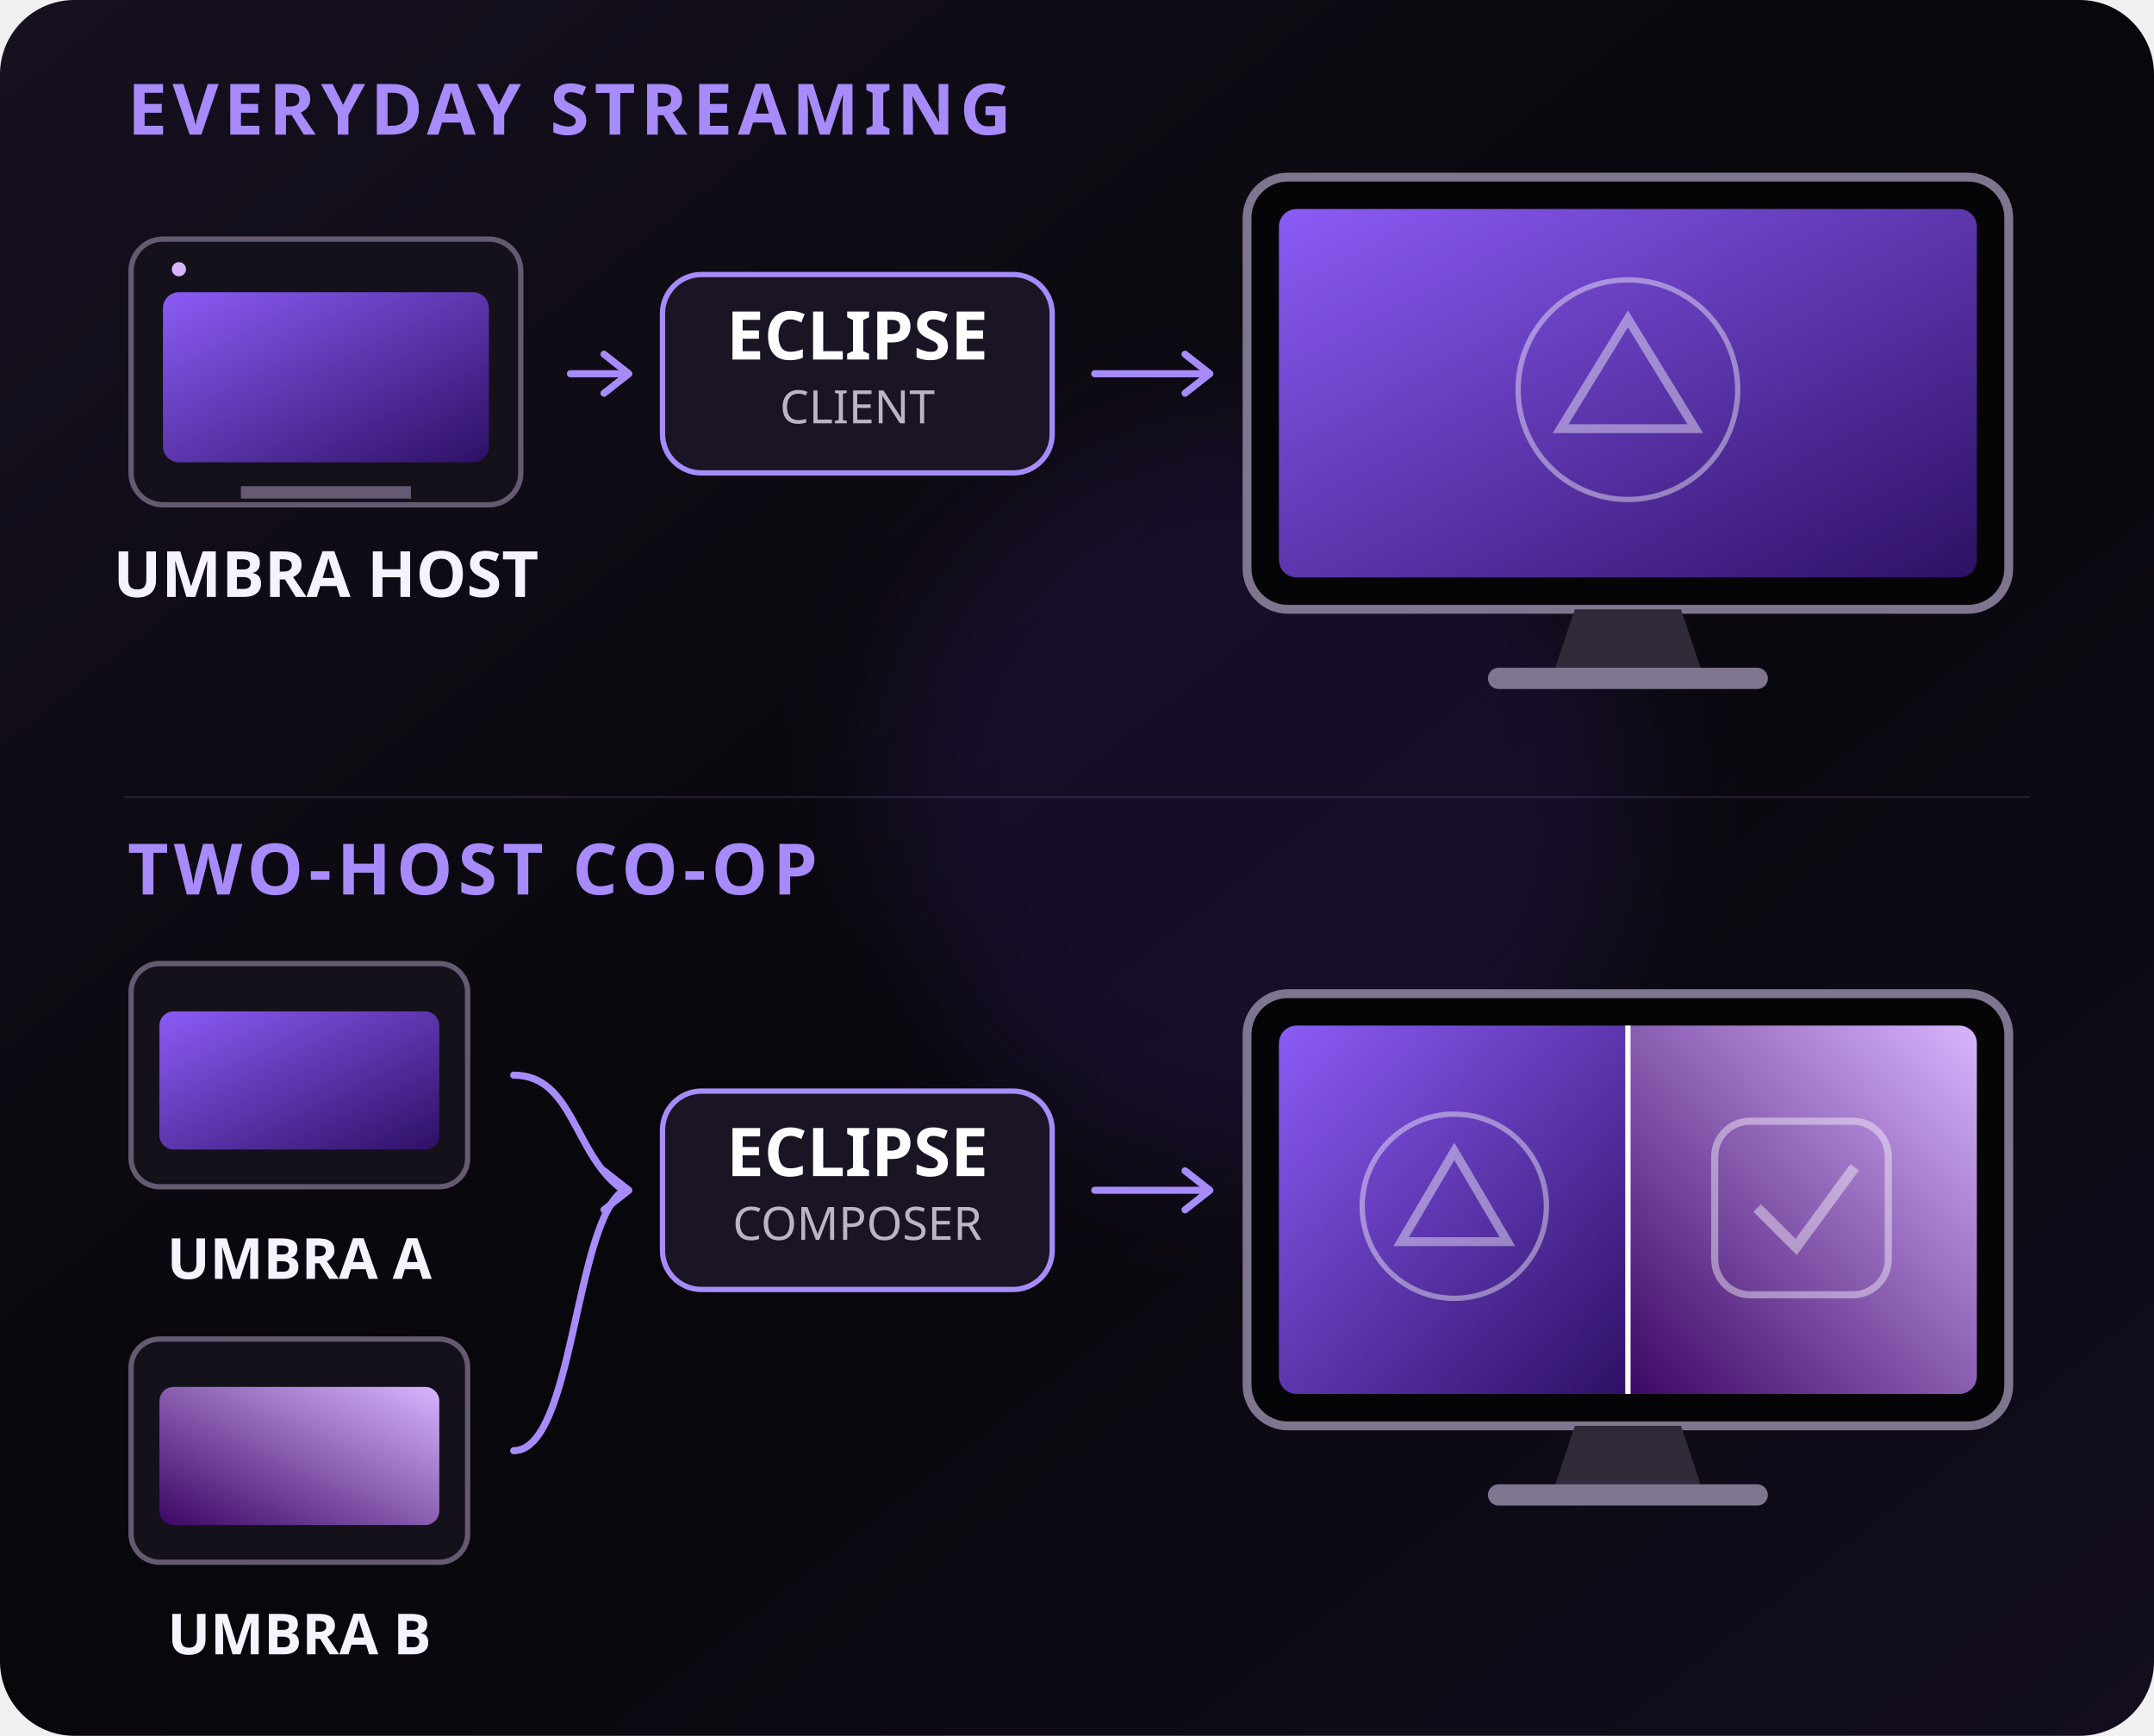
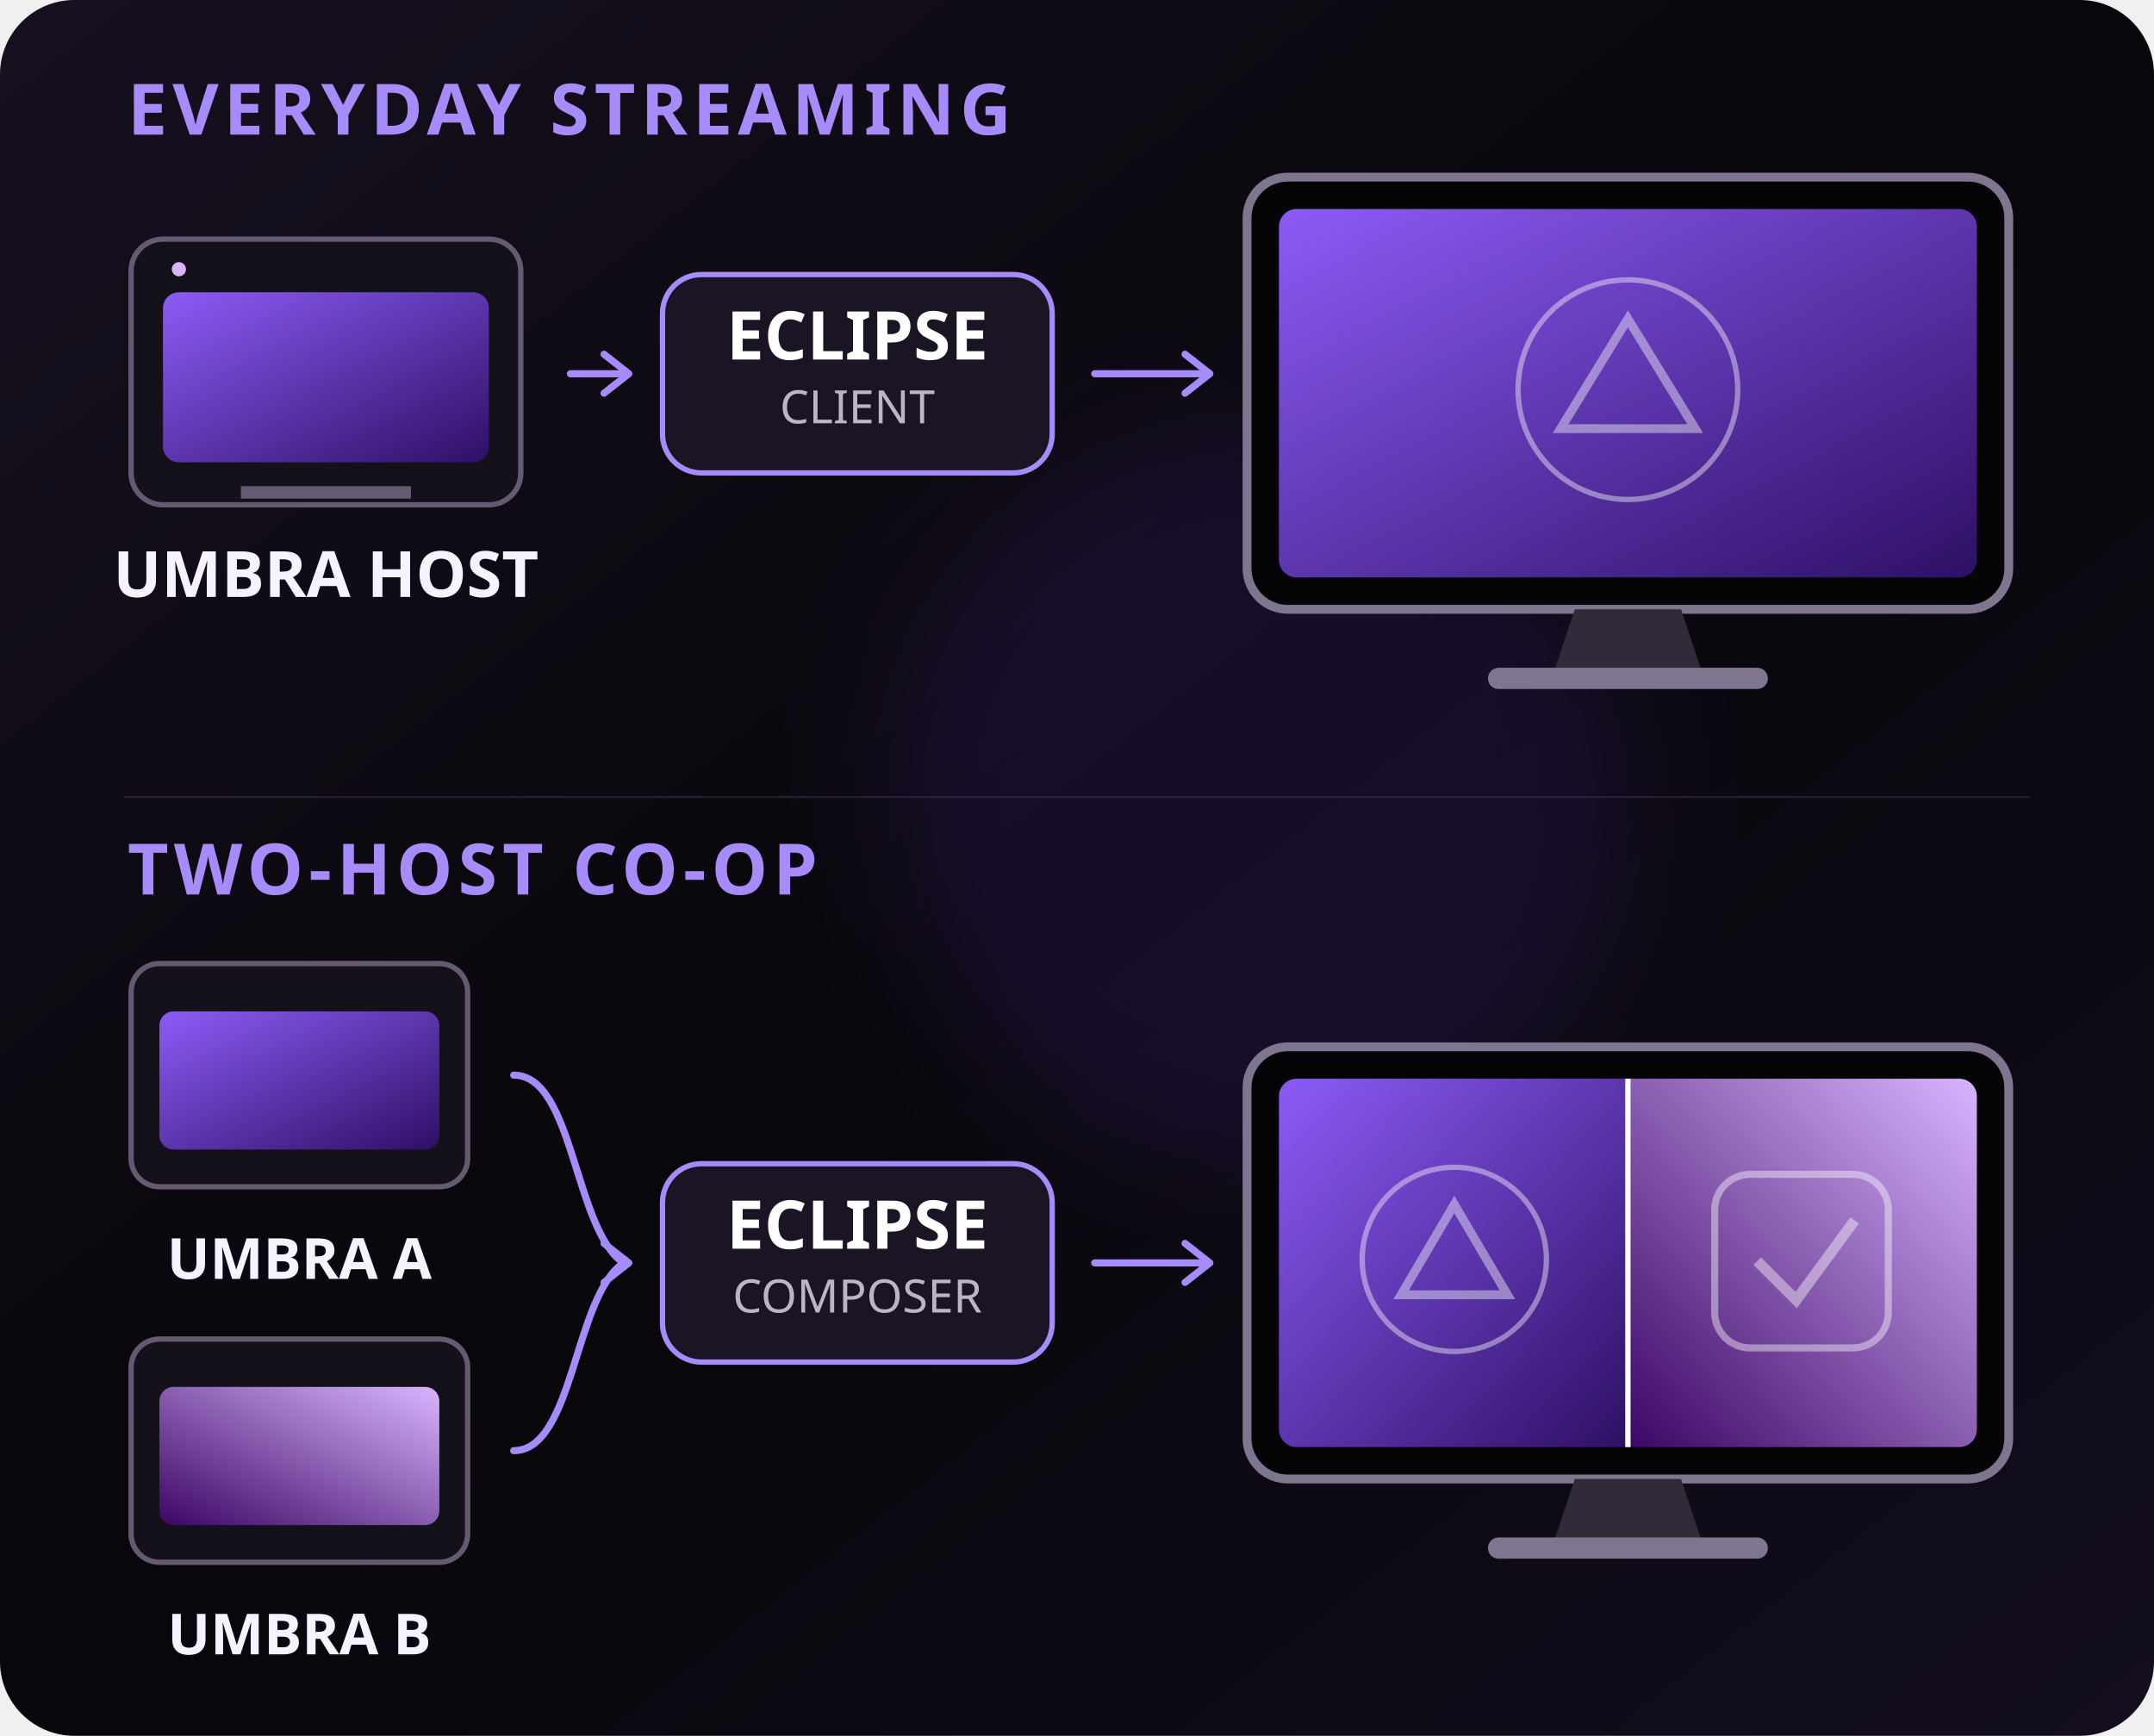
<svg xmlns="http://www.w3.org/2000/svg" viewBox="0 0 1216 980" role="img" aria-labelledby="title desc">
  <defs>
    <linearGradient id="bg" x1="0" x2="1" y1="0" y2="1">
      <stop stop-color="#171020" />
      <stop offset=".5" stop-color="#08070b" />
      <stop offset="1" stop-color="#130d1e" />
    </linearGradient>
    <linearGradient id="a" x1="0" x2="1" y1="0" y2="1">
      <stop stop-color="#8b5cf6" />
      <stop offset="1" stop-color="#2e1065" />
    </linearGradient>
    <linearGradient id="b" x1="0" x2="1" y1="1" y2="0">
      <stop stop-color="#3b0764" />
      <stop offset="1" stop-color="#d8b4fe" />
    </linearGradient>
    <filter id="glow" x="-80%" y="-80%" width="260%" height="260%">
      <feGaussianBlur stdDeviation="32" />
    </filter>
  </defs>
  <rect width="1216" height="980" rx="42" fill="url(#bg)" />
  <circle cx="710" cy="450" r="210" fill="#7c3aed" opacity=".12" filter="url(#glow)" />
  <path d="M70 450H1146" stroke="#d8b4fe" stroke-opacity=".13" />
  <g font-family="ui-sans-serif,system-ui,sans-serif">
    <text x="72" y="76" fill="#a78bfa" font-size="40" font-weight="800" letter-spacing="3">EVERYDAY STREAMING</text>
    <text x="72" y="505" fill="#a78bfa" font-size="40" font-weight="800" letter-spacing="3">TWO-HOST CO-OP</text>
  </g>
  <g transform="translate(74 135)">
    <g>
      <rect width="220" height="150" rx="18" fill="#14111a" stroke="#655a72" stroke-width="3" />
      <rect x="18" y="30" width="184" height="96" rx="9" fill="url(#a)" />
      <circle cx="27" cy="17" r="4" fill="#d8b4fe" />
      <path d="M62 143h96" stroke="#655a72" stroke-width="7" />
      <text x="110" y="202" fill="#f5f3ff" font-family="ui-sans-serif,system-ui,sans-serif" font-size="36" font-weight="800" text-anchor="middle">UMBRA HOST</text>
    </g>
    <path d="M248 76H278" stroke="#a78bfa" stroke-width="4" stroke-linecap="round" />
    <path d="m267 65 14 11-14 11" fill="none" stroke="#a78bfa" stroke-width="4" stroke-linecap="round" stroke-linejoin="round" />
    <g transform="translate(300 20)">
      <rect width="220" height="112" rx="22" fill="#1a1424" stroke="#a78bfa" stroke-width="3" />
      <text x="110" y="48" fill="#fff" font-family="ui-sans-serif,system-ui,sans-serif" font-size="38" font-weight="900" text-anchor="middle">ECLIPSE</text>
      <text x="110" y="84" fill="#bdb4c8" font-family="ui-sans-serif,system-ui,sans-serif" font-size="26" text-anchor="middle">CLIENT</text>
    </g>
    <path d="M544 76H606" stroke="#a78bfa" stroke-width="4" stroke-linecap="round" />
    <path d="m595 65 14 11-14 11" fill="none" stroke="#a78bfa" stroke-width="4" stroke-linecap="round" stroke-linejoin="round" />
    <g transform="translate(630 -35)">
      <rect width="430" height="244" rx="23" fill="#050507" stroke="#80758f" stroke-width="5" />
      <rect x="18" y="18" width="394" height="208" rx="10" fill="url(#a)" />
      <g fill="none" stroke="#fff" stroke-opacity=".42">
        <circle cx="215" cy="120" r="62" stroke-width="3" />
        <path d="m177 142 38-62 38 62Z" stroke-width="5" />
      </g>
      <path d="M185 244h60l13 39h-86l13-39Z" fill="#302a39" />
      <path d="M142 283h146" stroke="#80758f" stroke-width="12" stroke-linecap="round" />
    </g>
  </g>
  <g transform="translate(74 596)">
    <g transform="translate(0 -52)">
      <rect width="190" height="126" rx="16" fill="#14111a" stroke="#655a72" stroke-width="3" />
      <rect x="16" y="27" width="158" height="78" rx="8" fill="url(#a)" />
      <text x="95" y="178" fill="#f5f3ff" font-family="ui-sans-serif,system-ui,sans-serif" font-size="32" font-weight="800" text-anchor="middle">UMBRA A</text>
    </g>
    <g transform="translate(0 160)">
      <rect width="190" height="126" rx="16" fill="#14111a" stroke="#655a72" stroke-width="3" />
      <rect x="16" y="27" width="158" height="78" rx="8" fill="url(#b)" />
      <text x="95" y="178" fill="#f5f3ff" font-family="ui-sans-serif,system-ui,sans-serif" font-size="32" font-weight="800" text-anchor="middle">UMBRA B</text>
    </g>
-     <path d="M216 11C250 11 250 57 278 76M216 223C250 223 250 95 278 76" fill="none" stroke="#a78bfa" stroke-width="4" stroke-linecap="round" />
-     <path d="m267 65 14 11-14 11" fill="none" stroke="#a78bfa" stroke-width="4" stroke-linecap="round" stroke-linejoin="round" />
-     <g transform="translate(300 20)">
+     <path d="M216 11C250 11 250 98 278 117M216 223C250 223 250 136 278 117" fill="none" stroke="#a78bfa" stroke-width="4" stroke-linecap="round" />
+     <path d="m267 106 14 11-14 11" fill="none" stroke="#a78bfa" stroke-width="4" stroke-linecap="round" stroke-linejoin="round" />
+     <g transform="translate(300 61)">
      <rect width="220" height="112" rx="22" fill="#1a1424" stroke="#a78bfa" stroke-width="3" />
      <text x="110" y="48" fill="#fff" font-family="ui-sans-serif,system-ui,sans-serif" font-size="38" font-weight="900" text-anchor="middle">ECLIPSE</text>
      <text x="110" y="84" fill="#bdb4c8" font-family="ui-sans-serif,system-ui,sans-serif" font-size="26" text-anchor="middle">COMPOSER</text>
    </g>
-     <path d="M544 76H606" stroke="#a78bfa" stroke-width="4" stroke-linecap="round" />
-     <path d="m595 65 14 11-14 11" fill="none" stroke="#a78bfa" stroke-width="4" stroke-linecap="round" stroke-linejoin="round" />
-     <g transform="translate(630 -35)">
+     <path d="M544 117H606" stroke="#a78bfa" stroke-width="4" stroke-linecap="round" />
+     <path d="m595 106 14 11-14 11" fill="none" stroke="#a78bfa" stroke-width="4" stroke-linecap="round" stroke-linejoin="round" />
+     <g transform="translate(630 -5)">
      <rect width="430" height="244" rx="23" fill="#050507" stroke="#80758f" stroke-width="5" />
      <clipPath id="screen">
        <rect x="18" y="18" width="394" height="208" rx="10" />
      </clipPath>
      <g clip-path="url(#screen)">
        <rect x="18" y="18" width="197" height="208" fill="url(#a)" />
        <rect x="215" y="18" width="197" height="208" fill="url(#b)" />
        <path d="M215 18v208" stroke="#fff" stroke-width="3" />
        <g fill="none" stroke="#fff" stroke-opacity=".42">
          <circle cx="117" cy="120" r="52" stroke-width="3" />
          <path d="m87 140 30-51 30 51Z" stroke-width="5" />
          <rect x="264" y="72" width="98" height="98" rx="20" stroke-width="4" />
          <path d="m288 121 22 22 33-45" stroke-width="6" />
        </g>
      </g>
      <path d="M185 244h60l13 39h-86l13-39Z" fill="#302a39" />
      <path d="M142 283h146" stroke="#80758f" stroke-width="12" stroke-linecap="round" />
    </g>
  </g>
</svg>
